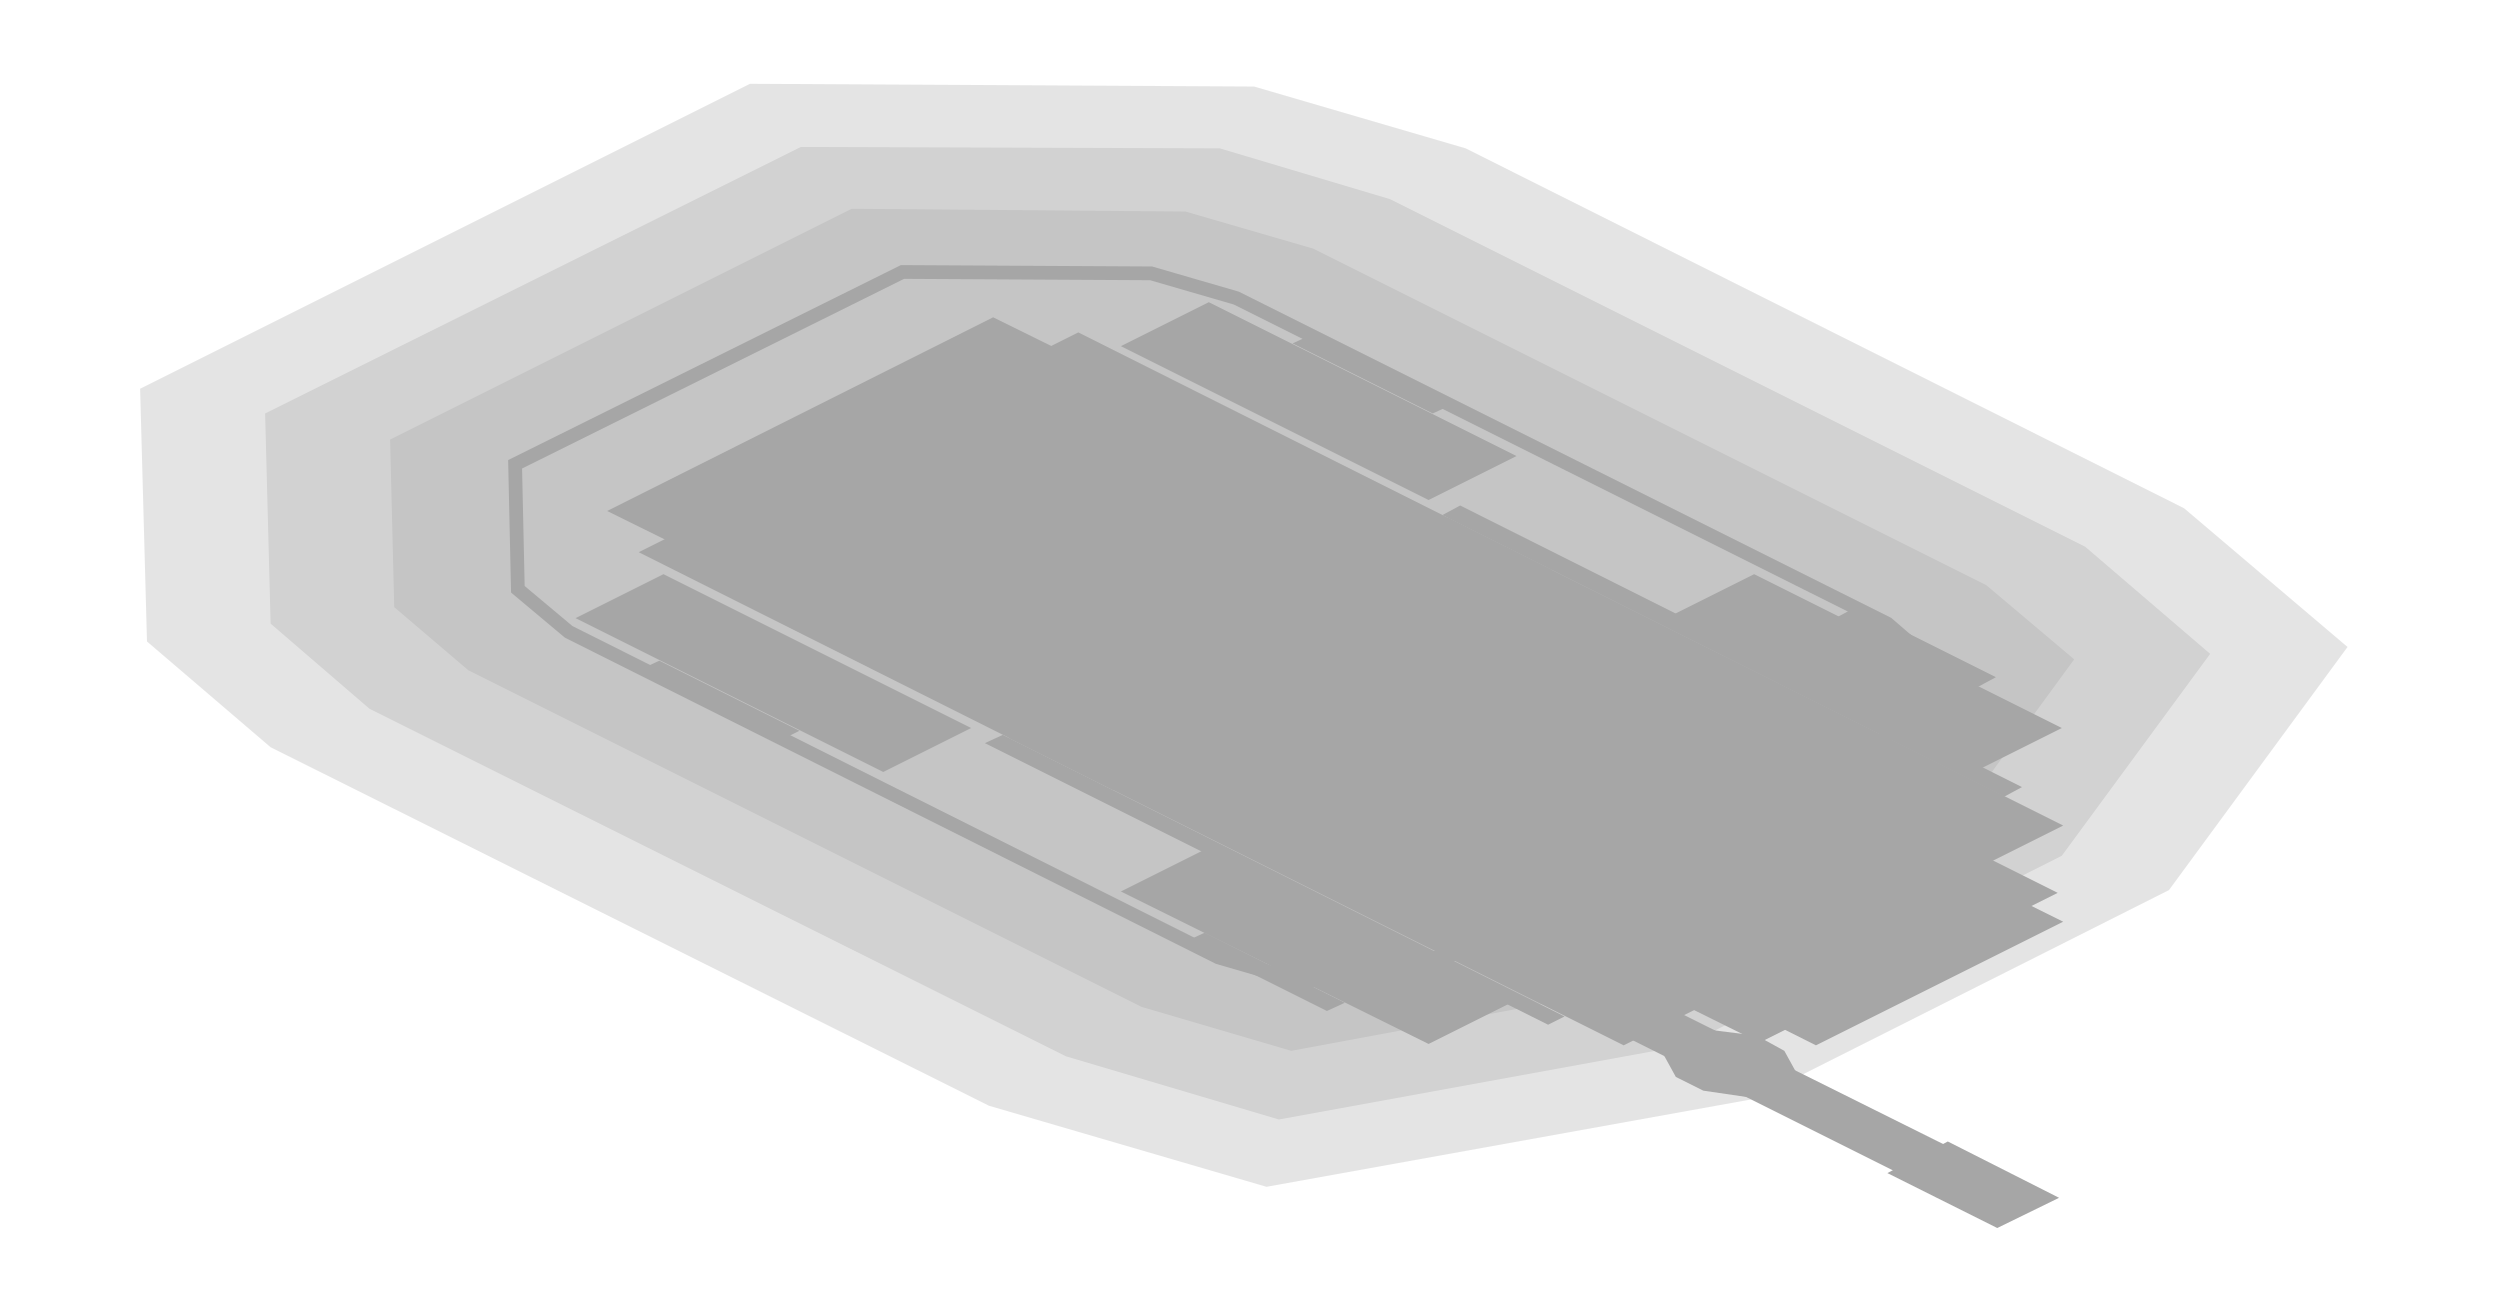
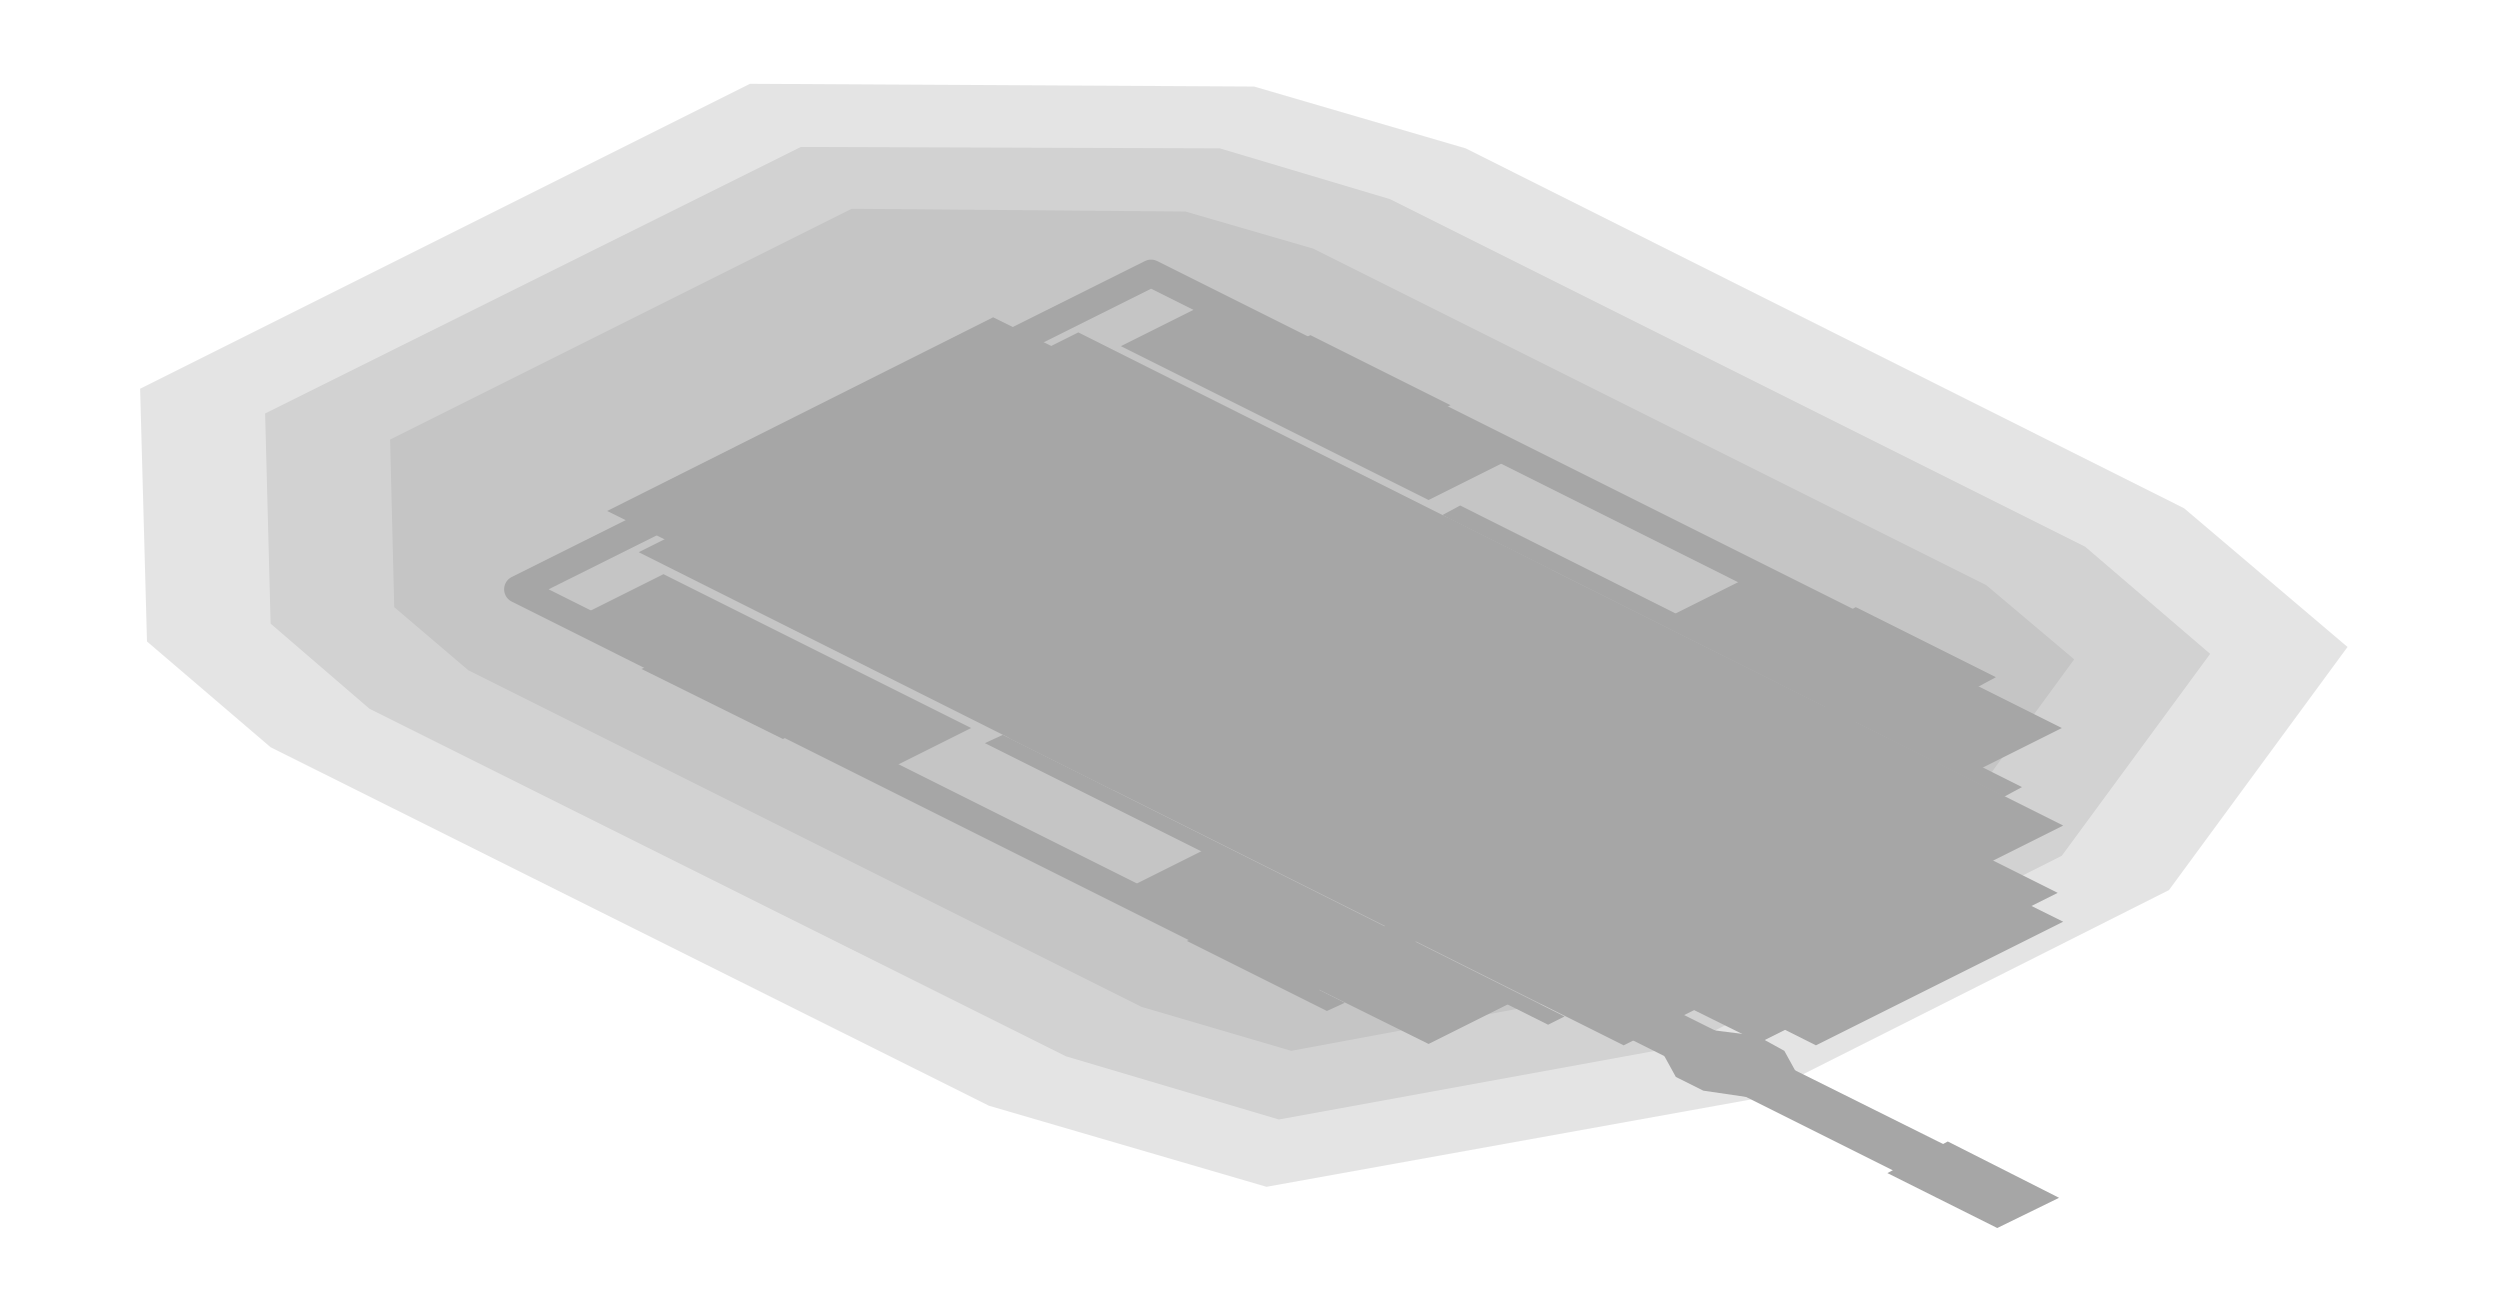
<svg xmlns="http://www.w3.org/2000/svg" width="182" height="94" viewBox="0 0 182 94">
  <g opacity="0.35">
    <polygon points="170.9,47.1 157.9,64.8 127.7,80 92.2,86.4 72,80.5 19.7,54.4 10.7,46.7 10.2,28.3 54.6,6.1 91.3,6.3 106.7,10.8 159,37" fill="#000000" fill-opacity="0.3" />
    <polygon points="160.9,47.6 150.1,62.3 122.7,76.1 93.1,81.5 77.6,76.9 26.9,51.6 19.7,45.4 19.3,30.1 58.3,10.7 88.8,10.8 101.2,14.5 151.8,39.8" fill="#000000" fill-opacity="0.3" />
    <polygon points="151,48 142.3,59.9 117.7,72.1 94,76.5 83.1,73.3 34.1,48.8 28.7,44.2 28.4,32 62,15.2 86.3,15.4 95.6,18.1 144.6,42.6" fill="#000000" fill-opacity="0.3" />
-     <polygon points="65.7,19.8 83.8,19.9 90,21.7 137.4,45.4 141,48.5 134.5,57.4 112.7,68.2 94.9,71.5 88.7,69.7 41.4,46 37.7,42.9 37.5,33.8" fill="none" stroke="#000000" />
+     <polygon points="83.8,19.9 141,48.5 94.9,71.5 37.7,42.9" fill="none" stroke="#000000" stroke-width="2" stroke-linejoin="round" />
    <polygon points="48.3,41.8 70.7,53 64.3,56.2 41.9,45" fill="#000000" />
    <polygon points="88,22 110.4,33.2 104,36.4 81.6,25.2" fill="#000000" />
    <polygon points="88,61.7 110.4,72.8 104,76 81.6,64.9" fill="#000000" />
    <polygon points="127.7,41.8 150.1,53 143.7,56.2 121.3,45" fill="#000000" />
    <polygon points="48,48.1 58.2,53.2 57,53.8 46.7,48.7" fill="#000000" />
    <polygon points="95.4,24.4 105.6,29.5 104.3,30.1 94.1,25" fill="#000000" />
    <polygon points="87.7,67.9 97.9,73 96.6,73.6 86.4,68.5" fill="#000000" />
    <polygon points="135.1,44.2 145.3,49.3 144,50 133.8,44.9" fill="#000000" />
    <polygon points="80.8,28.6 136.1,56.2 110.5,69 55.2,41.4" fill="#000000" />
    <polygon points="105.4,37.7 150.2,60.1 118.2,76.1 73.4,53.7" fill="#000000" />
    <polygon points="78.5,24.2 113,41.5 81,57.5 46.5,40.2" fill="#000000" />
    <polygon points="73,53.5 113.9,74 112.7,74.6 71.7,54.1" fill="#000000" />
    <polygon points="106.3,36.8 147.2,57.3 145.9,58 105,37.5" fill="#000000" />
    <polygon points="72.3,23.1 80,26.9 51.9,41 44.2,37.2" fill="#000000" />
    <polygon points="102.2,39.3 123.9,50.2 98.3,63 76.6,52.1" fill="#000000" />
    <polygon points="104.7,39.3 129,51.4 100.9,65.5 76.6,53.4" fill="#000000" />
    <polygon points="107.3,41.8 129,52.7 103.4,65.5 81.7,54.6" fill="#000000" />
    <polygon points="98.3,39.9 106.3,43.9 85.8,54.1 77.8,50.2" fill="#000000" />
    <polygon points="117.2,49.4 121.9,51.7 101.5,62 96.7,59.6" fill="#000000" />
    <polygon points="122.8,66.9 134.5,72.7 128.1,75.9 116.4,70.1" fill="#000000" />
    <polygon points="138.2,59.2 149.8,65 143.4,68.2 131.8,62.4" fill="#000000" />
    <polygon points="118.1,72.6 120.6,72.9 143.7,84.4 144.4,85.7 142.5,86.6 140,86.3 117,74.8 116.3,73.5" fill="#000000" />
    <polygon points="123.9,74.9 127.9,75.4 129.9,76.5 131,78.5 128.1,80 124,79.4 122,78.4 120.9,76.4" fill="#000000" />
    <polygon points="141.8,83.1 149.9,87.2 145.4,89.4 137.4,85.4" fill="#000000" />
    <polygon points="116.3,54.6 129,54.6 140.1,60.2 140.1,66.5 131.1,71 118.3,71 107.3,65.5 107.3,59.1" fill="#000000" />
    <polygon points="117.6,54.7 131.8,54.7 143.7,60.7 143.7,67.8 133.6,72.8 119.4,72.8 107.5,66.9 107.5,59.8" fill="#000000" />
    <polygon points="125.8,55 150.2,67.1 132.2,76.1 107.9,63.9" fill="#000000" />
    <polygon points="110.4,55 113.4,54.8 124.3,60.3 124,61.8 121.6,63 118.5,63.1 107.7,57.7 108,56.2" fill="#000000" />
    <polygon points="88.1,45.1 90.7,44.6 114.1,56.3 113.1,57.6 110.6,58 87.2,46.3" fill="#000000" />
  </g>
</svg>
